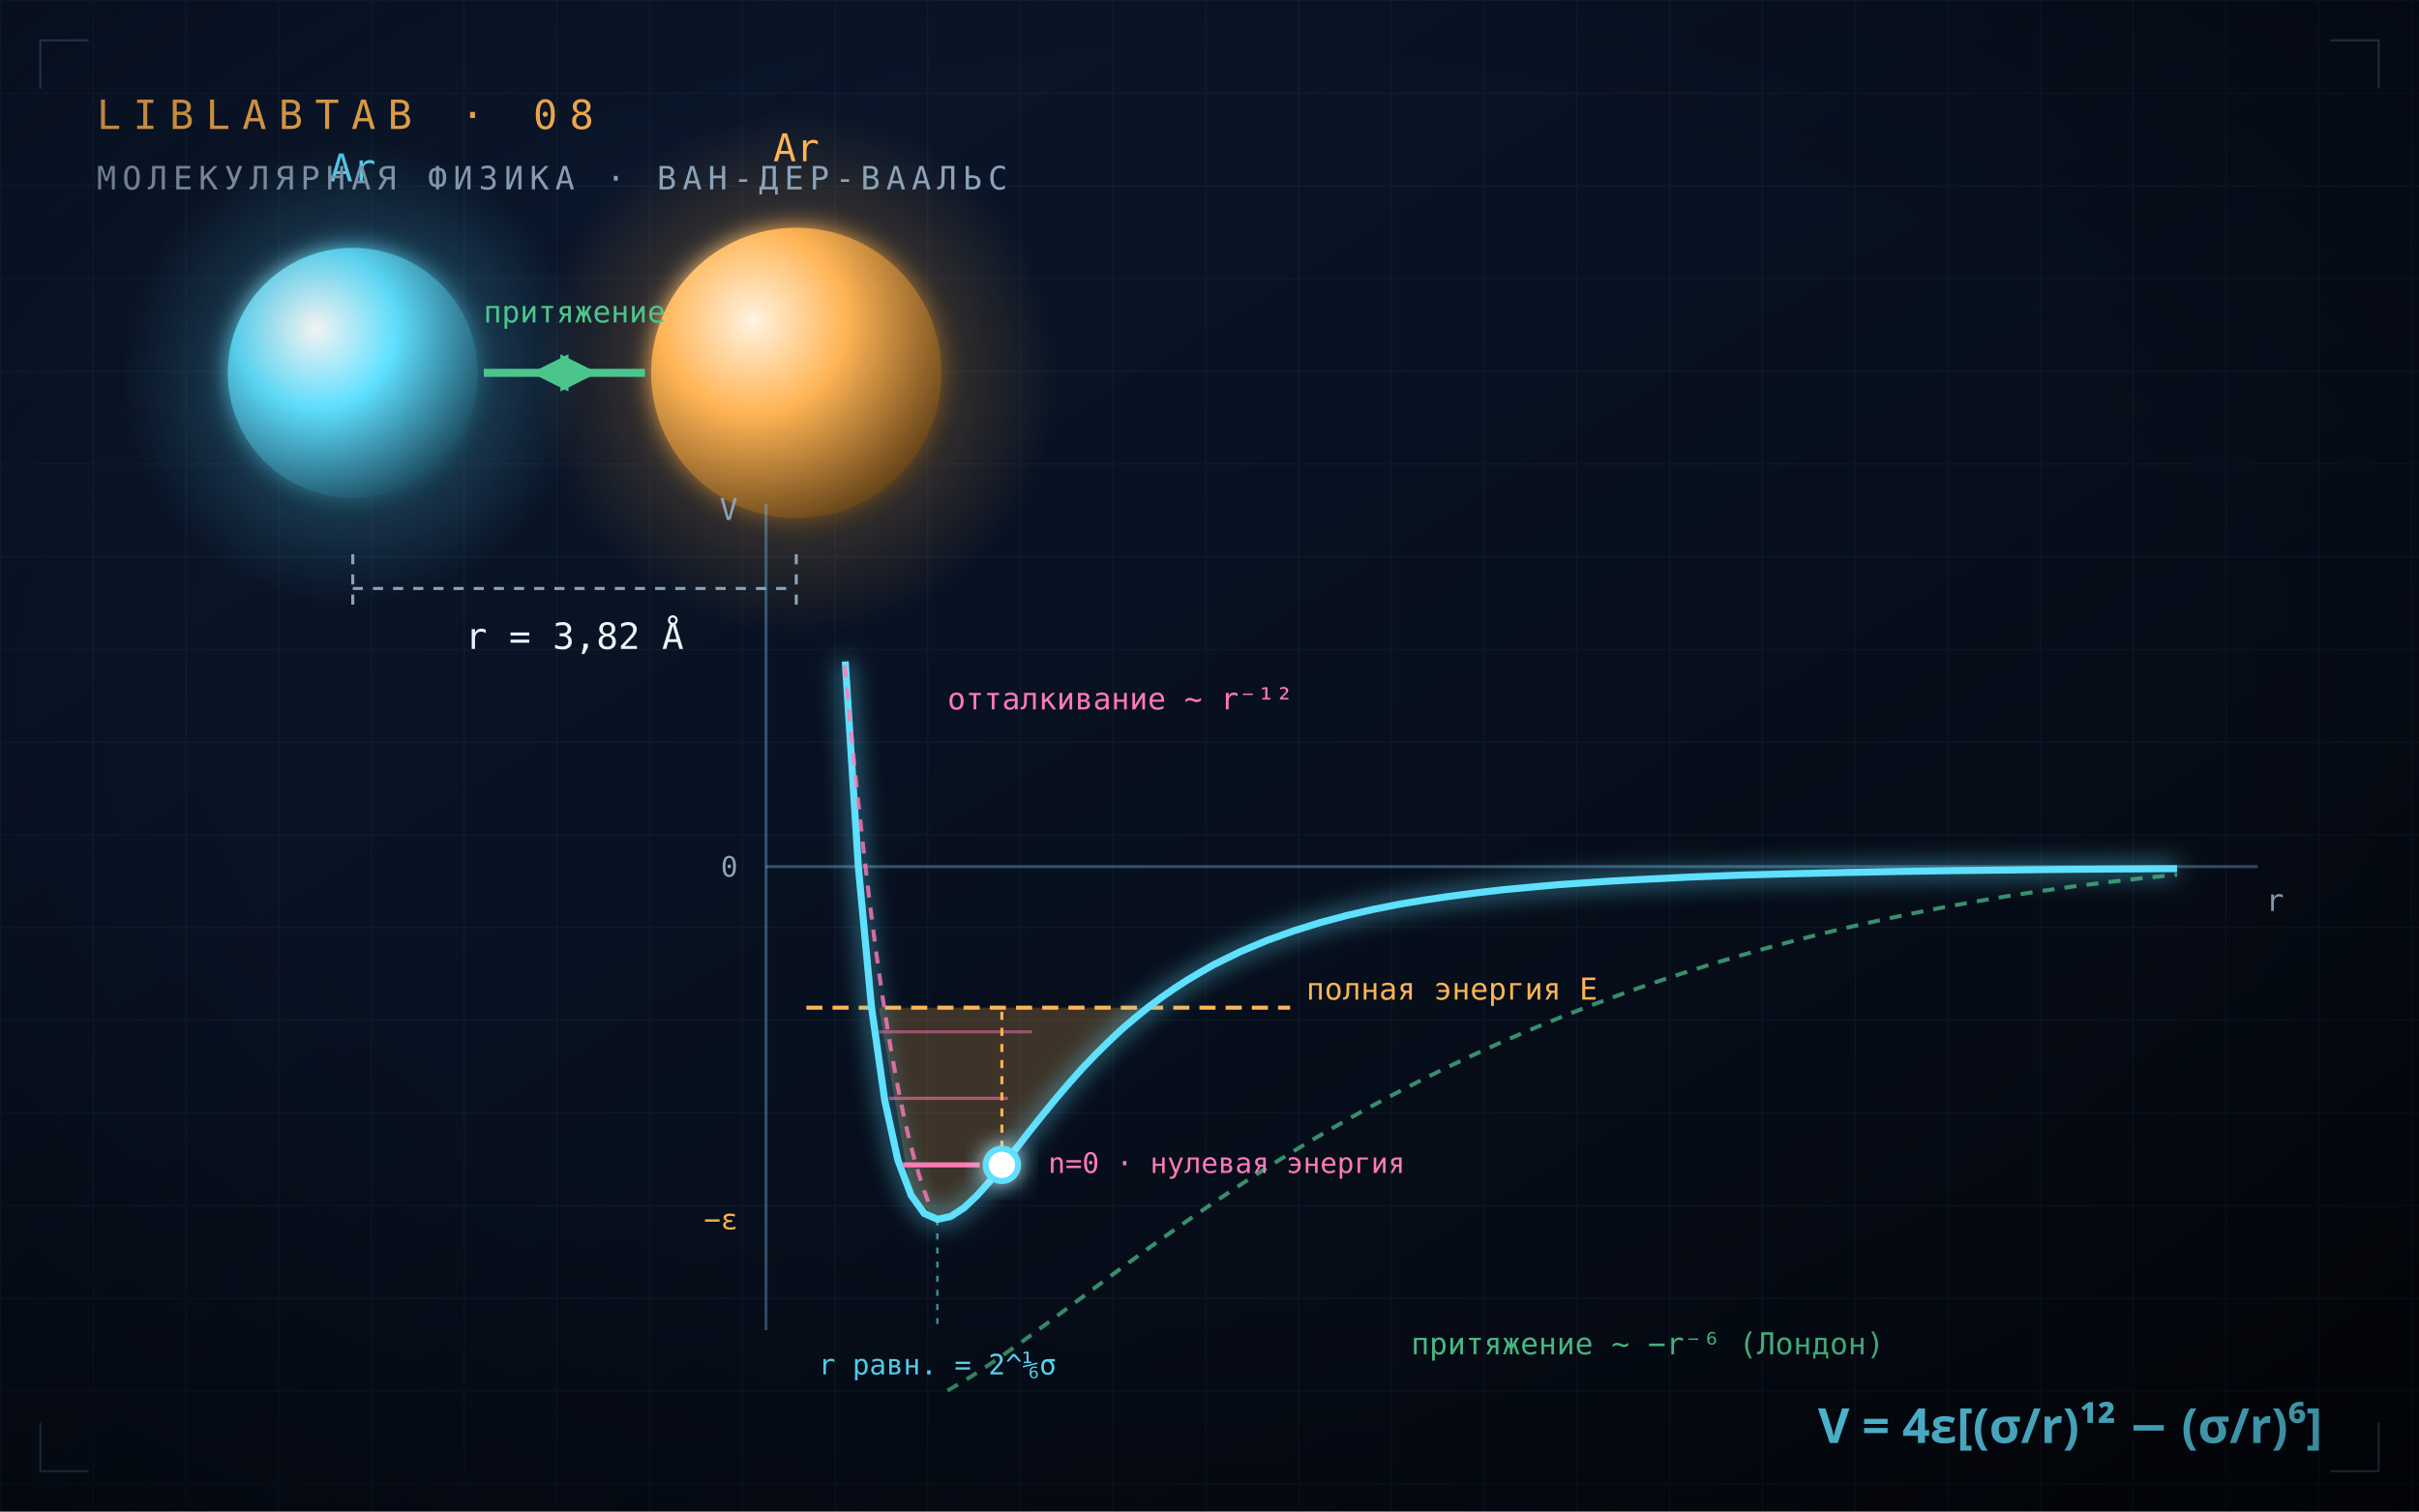
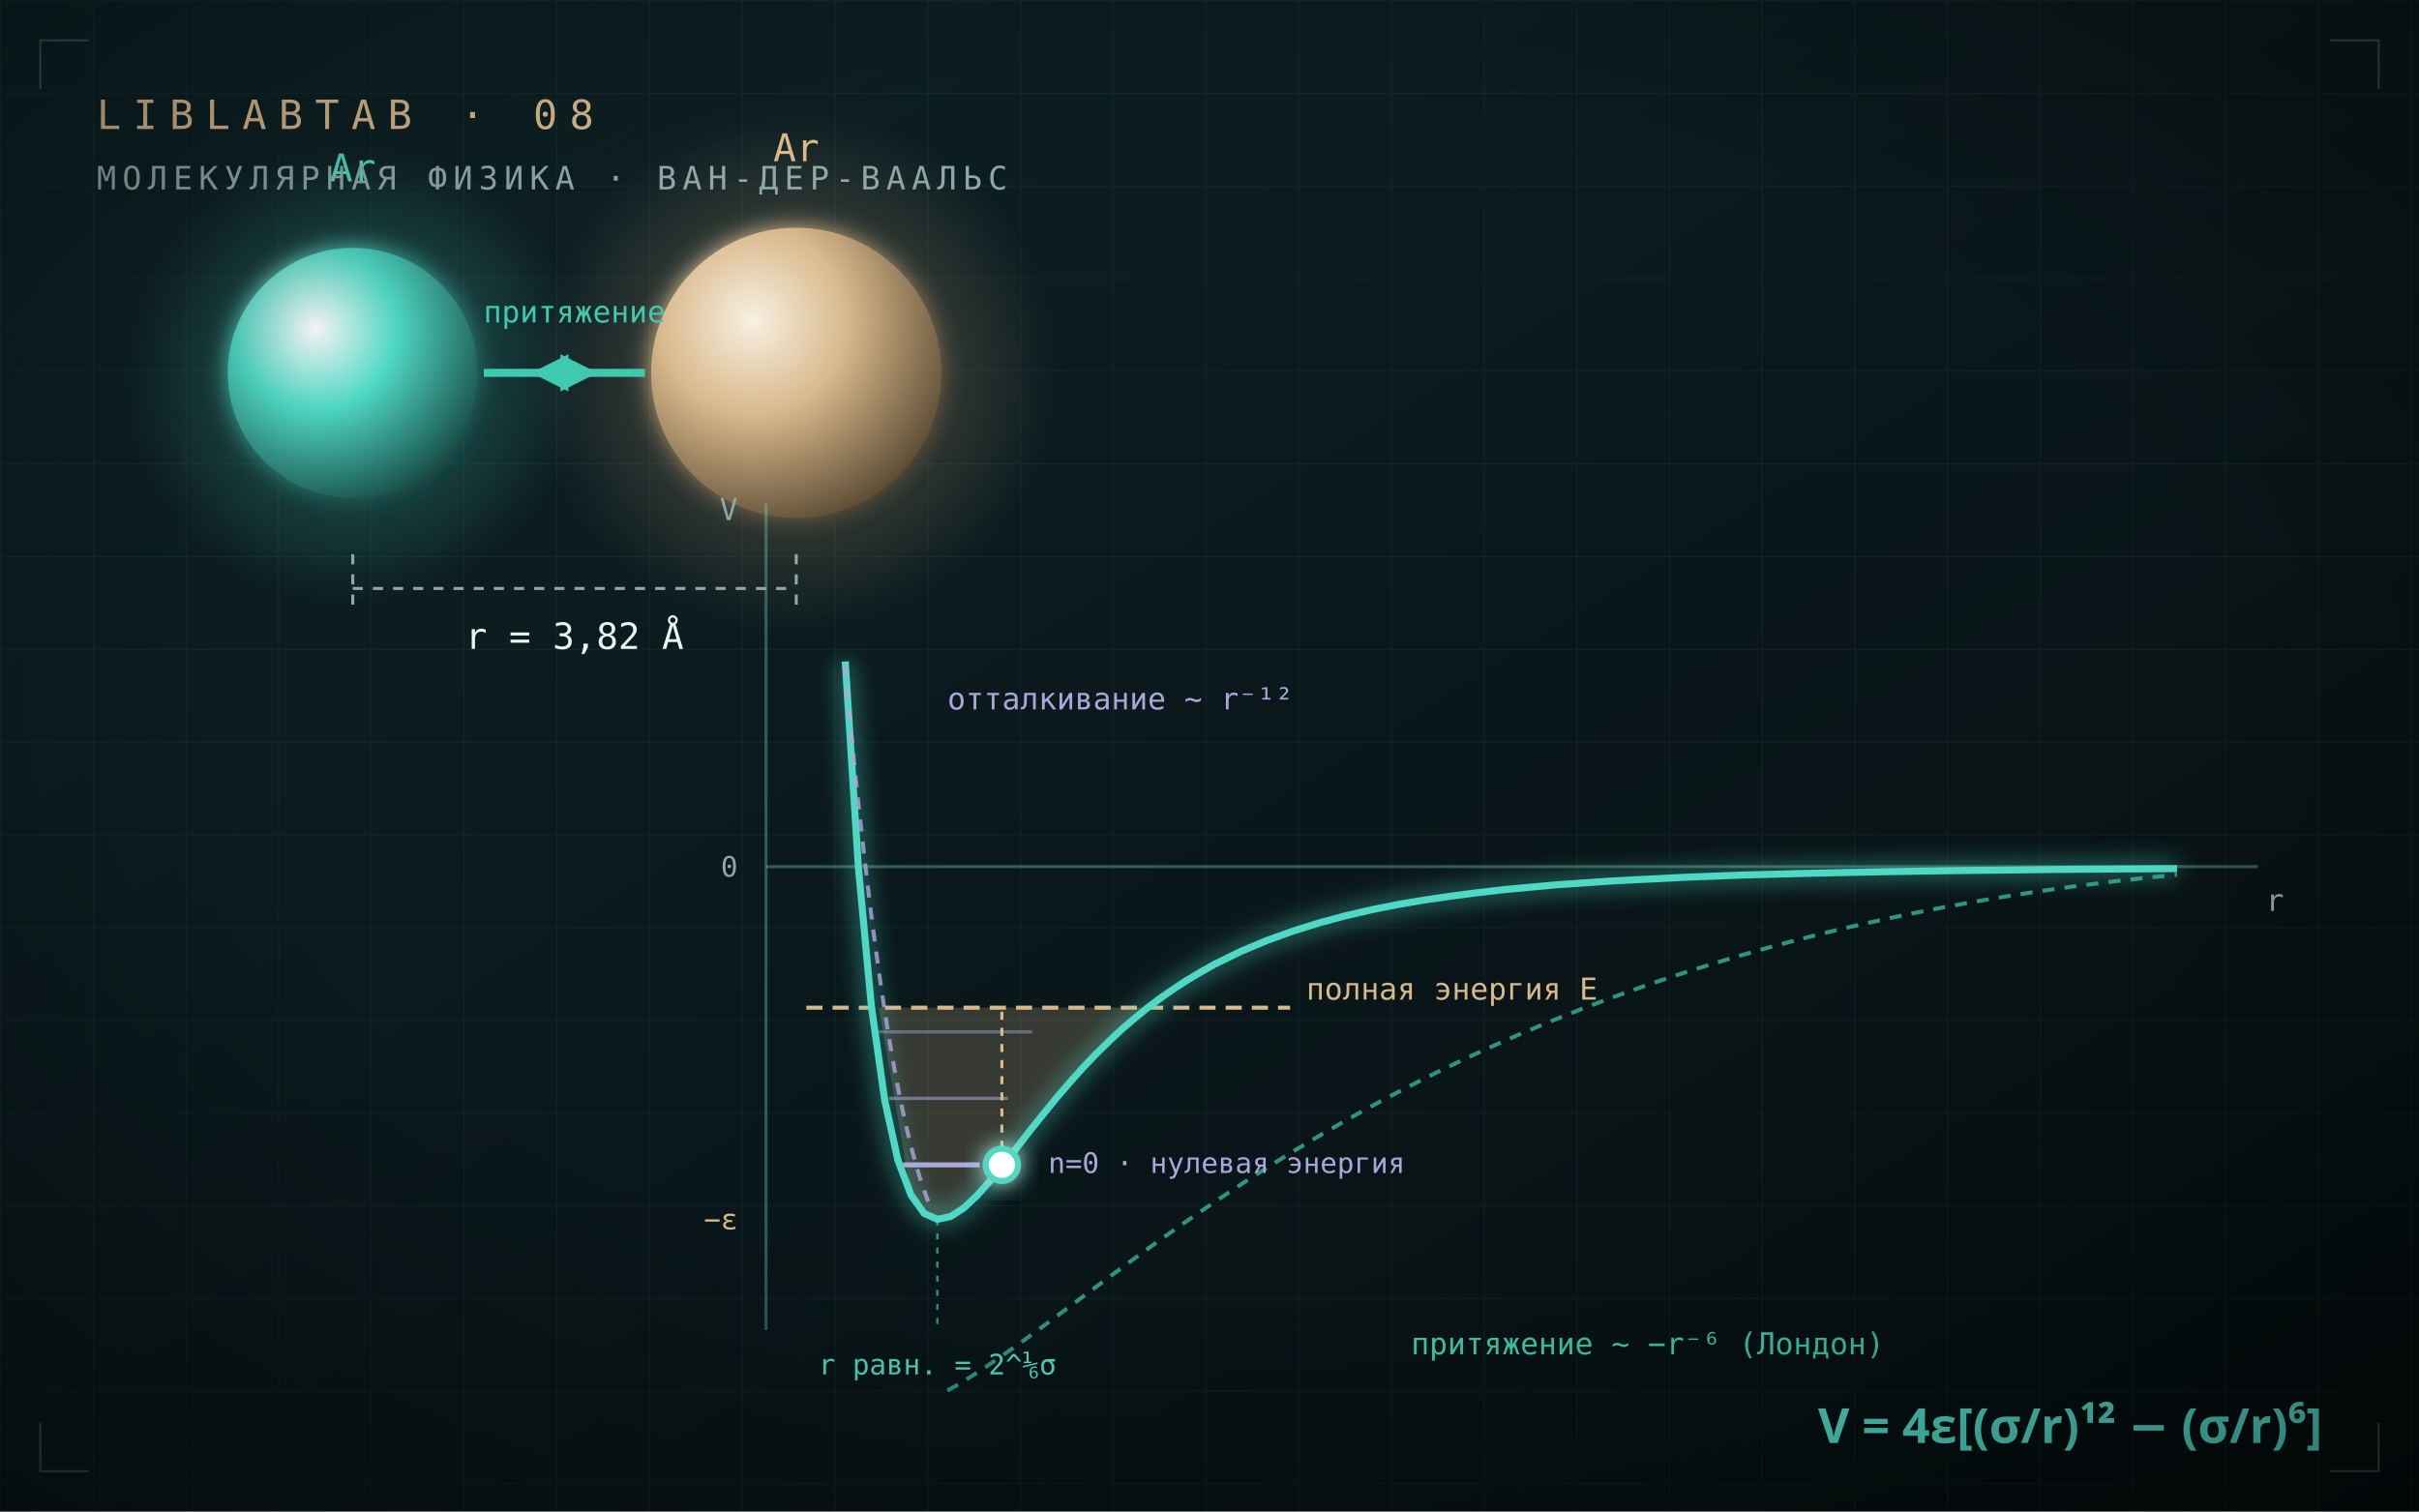
<svg xmlns="http://www.w3.org/2000/svg" viewBox="0 0 1200 750" font-family="JetBrains Mono, Consolas, monospace">
  <defs>
    <linearGradient id="bg" x1="0" y1="0" x2="1" y2="1">
-       <stop offset="0" stop-color="#0c1930" />
-       <stop offset=".55" stop-color="#070f1d" />
-       <stop offset="1" stop-color="#04070d" />
+       <stop offset="0" stop-color="#0E2226" />
+       <stop offset=".55" stop-color="#0A171A" />
+       <stop offset="1" stop-color="#050D0E" />
    </linearGradient>
    <pattern id="grid" width="46" height="46" patternUnits="userSpaceOnUse">
-       <path d="M46 0H0V46" fill="none" stroke="#78beff" stroke-opacity=".06" />
+       <path d="M46 0H0V46" fill="none" stroke="#7ED6C7" stroke-opacity=".06" />
    </pattern>
    <radialGradient id="vig" cx=".5" cy=".45" r=".8">
      <stop offset=".5" stop-color="#000" stop-opacity="0" />
      <stop offset="1" stop-color="#000" stop-opacity=".55" />
    </radialGradient>
    <radialGradient id="cA" cx=".35" cy=".32" r=".85">
      <stop offset="0" stop-color="#ffffff" />
-       <stop offset=".38" stop-color="#5fe0ff" />
-       <stop offset="1" stop-color="#0a2436" />
+       <stop offset=".38" stop-color="#4FD8C4" />
+       <stop offset="1" stop-color="#0B2A28" />
    </radialGradient>
    <radialGradient id="cB" cx=".35" cy=".32" r=".85">
-       <stop offset="0" stop-color="#fff3e0" />
-       <stop offset=".38" stop-color="#ffb454" />
-       <stop offset="1" stop-color="#3a2408" />
+       <stop offset="0" stop-color="#F7F0E2" />
+       <stop offset=".38" stop-color="#D9B98C" />
+       <stop offset="1" stop-color="#3A2E1C" />
    </radialGradient>
    <radialGradient id="halo" cx=".5" cy=".5" r=".5">
-       <stop offset=".45" stop-color="#5fe0ff" stop-opacity=".22" />
-       <stop offset="1" stop-color="#5fe0ff" stop-opacity="0" />
+       <stop offset=".45" stop-color="#4FD8C4" stop-opacity=".22" />
+       <stop offset="1" stop-color="#4FD8C4" stop-opacity="0" />
    </radialGradient>
    <radialGradient id="haloB" cx=".5" cy=".5" r=".5">
-       <stop offset=".45" stop-color="#ffb454" stop-opacity=".22" />
-       <stop offset="1" stop-color="#ffb454" stop-opacity="0" />
+       <stop offset=".45" stop-color="#D9B98C" stop-opacity=".22" />
+       <stop offset="1" stop-color="#D9B98C" stop-opacity="0" />
    </radialGradient>
    <filter id="glow" x="-60%" y="-60%" width="220%" height="220%">
      <feGaussianBlur stdDeviation="6" result="b" />
      <feMerge>
        <feMergeNode in="b" />
        <feMergeNode in="SourceGraphic" />
      </feMerge>
    </filter>
  </defs>
  <rect width="1200" height="750" fill="url(#bg)" />
  <rect width="1200" height="750" fill="url(#grid)" />
  <circle cx="175" cy="185" r="115" fill="url(#halo)" />
  <circle cx="175" cy="185" r="62" fill="url(#cA)" filter="url(#glow)" />
  <circle cx="395" cy="185" r="130" fill="url(#haloB)" />
  <circle cx="395" cy="185" r="72" fill="url(#cB)" filter="url(#glow)" />
-   <text x="175" y="90" fill="#5fe0ff" font-size="19" text-anchor="middle">Ar</text>
-   <text x="395" y="80" fill="#ffb454" font-size="19" text-anchor="middle">Ar</text>
-   <g stroke="#4cc58d" stroke-width="4" fill="#4cc58d">
+   <text x="175" y="90" fill="#4FD8C4" font-size="19" text-anchor="middle">Ar</text>
+   <text x="395" y="80" fill="#D9B98C" font-size="19" text-anchor="middle">Ar</text>
+   <g stroke="#3FC9AE" stroke-width="4" fill="#3FC9AE">
    <path d="M240 185 H 292" />
    <path d="M292 185 l-12 -6 l0 12 z" />
    <path d="M320 185 H 268" />
    <path d="M268 185 l12 -6 l0 12 z" />
  </g>
-   <text x="285" y="160" fill="#4cc58d" font-size="15" text-anchor="middle">притяжение</text>
-   <g stroke="#8ba3b8" stroke-width="1.5" stroke-dasharray="5 5">
+   <text x="285" y="160" fill="#3FC9AE" font-size="15" text-anchor="middle">притяжение</text>
+   <g stroke="#8FA8A6" stroke-width="1.5" stroke-dasharray="5 5">
    <path d="M175 275 V 300" />
    <path d="M395 275 V 300" />
    <path d="M175 292 H 395" />
  </g>
-   <text x="285" y="322" fill="#eaf3fa" font-size="18" text-anchor="middle">r = 3,82 Å</text>
-   <g stroke="rgba(130,200,255,.35)" stroke-width="1.5">
+   <text x="285" y="322" fill="#E9F4F1" font-size="18" text-anchor="middle">r = 3,82 Å</text>
+   <g stroke="rgba(126,214,199,.35)" stroke-width="1.5">
    <path d="M380 250 V 660" />
    <path d="M380 430 H 1120" />
  </g>
-   <text x="366" y="258" fill="#8ba3b8" font-size="15" text-anchor="end">V</text>
-   <text x="1124" y="452" fill="#8ba3b8" font-size="15">r</text>
-   <text x="366" y="435" fill="#8ba3b8" font-size="14" text-anchor="end">0</text>
-   <text x="366" y="610" fill="#ffb454" font-size="14" text-anchor="end">−ε</text>
-   <path d="M436 500 L 452 593 L 465 605 L 478 599 L 491 586 L 504 570 L 517 553 L 530 537 L 543 523 L 556 511 L 569 500 Z" fill="#ffb454" fill-opacity=".22" />
-   <path d="M400 500 H 640" stroke="#ffb454" stroke-width="2" stroke-dasharray="8 5" />
-   <text x="648" y="496" fill="#ffb454" font-size="15">полная энергия E</text>
-   <polyline fill="none" stroke="#5fe0ff" stroke-width="3.5" filter="url(#glow)" points="419.3,328.2 425.8,430 432.3,499.6 438.9,546 445.4,575.6 452,593.1 458.5,602.1 465,605 471.6,603.6 478.1,599.4 484.7,593.2 491.2,585.9 497.8,577.9 504.3,569.6 510.8,561.2 517.4,553 523.9,545 530.5,537.3 537,530 543.6,523.1 550.1,516.7 556.6,510.6 563.2,505 569.7,499.7 576.3,494.8 582.8,490.3 589.3,486.1 595.9,482.2 602.4,478.5 615.5,472.1 628.6,466.6 641.7,461.9 654.8,457.8 667.9,454.3 680.9,451.3 694,448.7 707.1,446.5 720.2,444.6 733.3,442.9 746.4,441.4 759.4,440.2 772.5,439 785.6,438.1 798.7,437.2 811.8,436.5 837.9,435.2 864.1,434.2 890.3,433.5 916.4,432.9 942.6,432.4 968.8,432 995,431.7 1021.1,431.4 1047.3,431.2 1080,431" />
-   <path d="M419 330 C 432 470, 445 560, 462 600" fill="none" stroke="#ff7ab6" stroke-width="2" stroke-dasharray="6 5" opacity=".8" />
-   <text x="470" y="352" fill="#ff7ab6" font-size="15">отталкивание ~ r⁻¹²</text>
-   <path d="M470 690 C 560 640, 700 470, 1080 434" fill="none" stroke="#4cc58d" stroke-width="2" stroke-dasharray="6 5" opacity=".7" />
-   <text x="700" y="672" fill="#4cc58d" font-size="15">притяжение ~ −r⁻⁶ (Лондон)</text>
-   <g stroke="#ff7ab6">
+   <text x="366" y="258" fill="#8FA8A6" font-size="15" text-anchor="end">V</text>
+   <text x="1124" y="452" fill="#8FA8A6" font-size="15">r</text>
+   <text x="366" y="435" fill="#8FA8A6" font-size="14" text-anchor="end">0</text>
+   <text x="366" y="610" fill="#D9B98C" font-size="14" text-anchor="end">−ε</text>
+   <path d="M436 500 L 452 593 L 465 605 L 478 599 L 491 586 L 504 570 L 517 553 L 530 537 L 543 523 L 556 511 L 569 500 Z" fill="#D9B98C" fill-opacity=".22" />
+   <path d="M400 500 H 640" stroke="#D9B98C" stroke-width="2" stroke-dasharray="8 5" />
+   <text x="648" y="496" fill="#D9B98C" font-size="15">полная энергия E</text>
+   <polyline fill="none" stroke="#4FD8C4" stroke-width="3.5" filter="url(#glow)" points="419.3,328.2 425.8,430 432.3,499.6 438.9,546 445.4,575.6 452,593.1 458.5,602.1 465,605 471.6,603.6 478.1,599.4 484.7,593.2 491.2,585.9 497.8,577.9 504.3,569.6 510.8,561.2 517.4,553 523.9,545 530.5,537.3 537,530 543.6,523.1 550.1,516.7 556.6,510.6 563.2,505 569.7,499.7 576.3,494.8 582.8,490.3 589.3,486.1 595.9,482.2 602.4,478.5 615.5,472.1 628.6,466.6 641.7,461.9 654.8,457.8 667.9,454.3 680.9,451.3 694,448.7 707.1,446.5 720.2,444.6 733.3,442.9 746.4,441.4 759.4,440.2 772.5,439 785.6,438.1 798.7,437.2 811.8,436.5 837.9,435.2 864.1,434.2 890.3,433.5 916.4,432.9 942.6,432.4 968.8,432 995,431.7 1021.1,431.4 1047.3,431.2 1080,431" />
+   <path d="M419 330 C 432 470, 445 560, 462 600" fill="none" stroke="#ABA6DC" stroke-width="2" stroke-dasharray="6 5" opacity=".8" />
+   <text x="470" y="352" fill="#ABA6DC" font-size="15">отталкивание ~ r⁻¹²</text>
+   <path d="M470 690 C 560 640, 700 470, 1080 434" fill="none" stroke="#3FC9AE" stroke-width="2" stroke-dasharray="6 5" opacity=".7" />
+   <text x="700" y="672" fill="#3FC9AE" font-size="15">притяжение ~ −r⁻⁶ (Лондон)</text>
+   <g stroke="#ABA6DC">
    <path d="M448 578 H 486" stroke-width="2.5" />
    <path d="M441 545 H 500" stroke-width="1.6" opacity=".55" />
    <path d="M436 512 H 512" stroke-width="1.6" opacity=".45" />
  </g>
-   <text x="520" y="582" fill="#ff7ab6" font-size="14">n=0 · нулевая энергия</text>
-   <path d="M497 578 V 500" stroke="#ffb454" stroke-width="1.5" stroke-dasharray="4 4" />
-   <circle cx="497" cy="578" r="8" fill="#fff" stroke="#5fe0ff" stroke-width="3" filter="url(#glow)" />
-   <path d="M465 605 V 660" stroke="#5fe0ff" stroke-width="1.2" stroke-dasharray="3 4" opacity=".6" />
-   <text x="465" y="682" fill="#5fe0ff" font-size="14" text-anchor="middle">r равн. = 2^⅙σ</text>
-   <text x="48" y="64" fill="#ffb454" font-size="20" letter-spacing="6">LIBLABTAB · 08</text>
-   <text x="48" y="94" fill="#8ba3b8" font-size="16" letter-spacing="3">МОЛЕКУЛЯРНАЯ ФИЗИКА · ВАН-ДЕР-ВААЛЬС</text>
-   <text x="1152" y="716" fill="#5fe0ff" font-size="24" text-anchor="end" font-family="Unbounded, sans-serif" font-weight="600">V = 4ε[(σ/r)¹² − (σ/r)⁶]</text>
-   <g stroke="#78beff" stroke-opacity=".3" fill="none">
+   <text x="520" y="582" fill="#ABA6DC" font-size="14">n=0 · нулевая энергия</text>
+   <path d="M497 578 V 500" stroke="#D9B98C" stroke-width="1.5" stroke-dasharray="4 4" />
+   <circle cx="497" cy="578" r="8" fill="#fff" stroke="#4FD8C4" stroke-width="3" filter="url(#glow)" />
+   <path d="M465 605 V 660" stroke="#4FD8C4" stroke-width="1.2" stroke-dasharray="3 4" opacity=".6" />
+   <text x="465" y="682" fill="#4FD8C4" font-size="14" text-anchor="middle">r равн. = 2^⅙σ</text>
+   <text x="48" y="64" fill="#D9B98C" font-size="20" letter-spacing="6">LIBLABTAB · 08</text>
+   <text x="48" y="94" fill="#8FA8A6" font-size="16" letter-spacing="3">МОЛЕКУЛЯРНАЯ ФИЗИКА · ВАН-ДЕР-ВААЛЬС</text>
+   <text x="1152" y="716" fill="#4FD8C4" font-size="24" text-anchor="end" font-family="Unbounded, sans-serif" font-weight="600">V = 4ε[(σ/r)¹² − (σ/r)⁶]</text>
+   <g stroke="#7ED6C7" stroke-opacity=".3" fill="none">
    <path d="M20 44V20h24" />
    <path d="M1156 20h24v24" />
    <path d="M1180 706v24h-24" />
    <path d="M44 730H20v-24" />
  </g>
  <rect width="1200" height="750" fill="url(#vig)" />
</svg>
